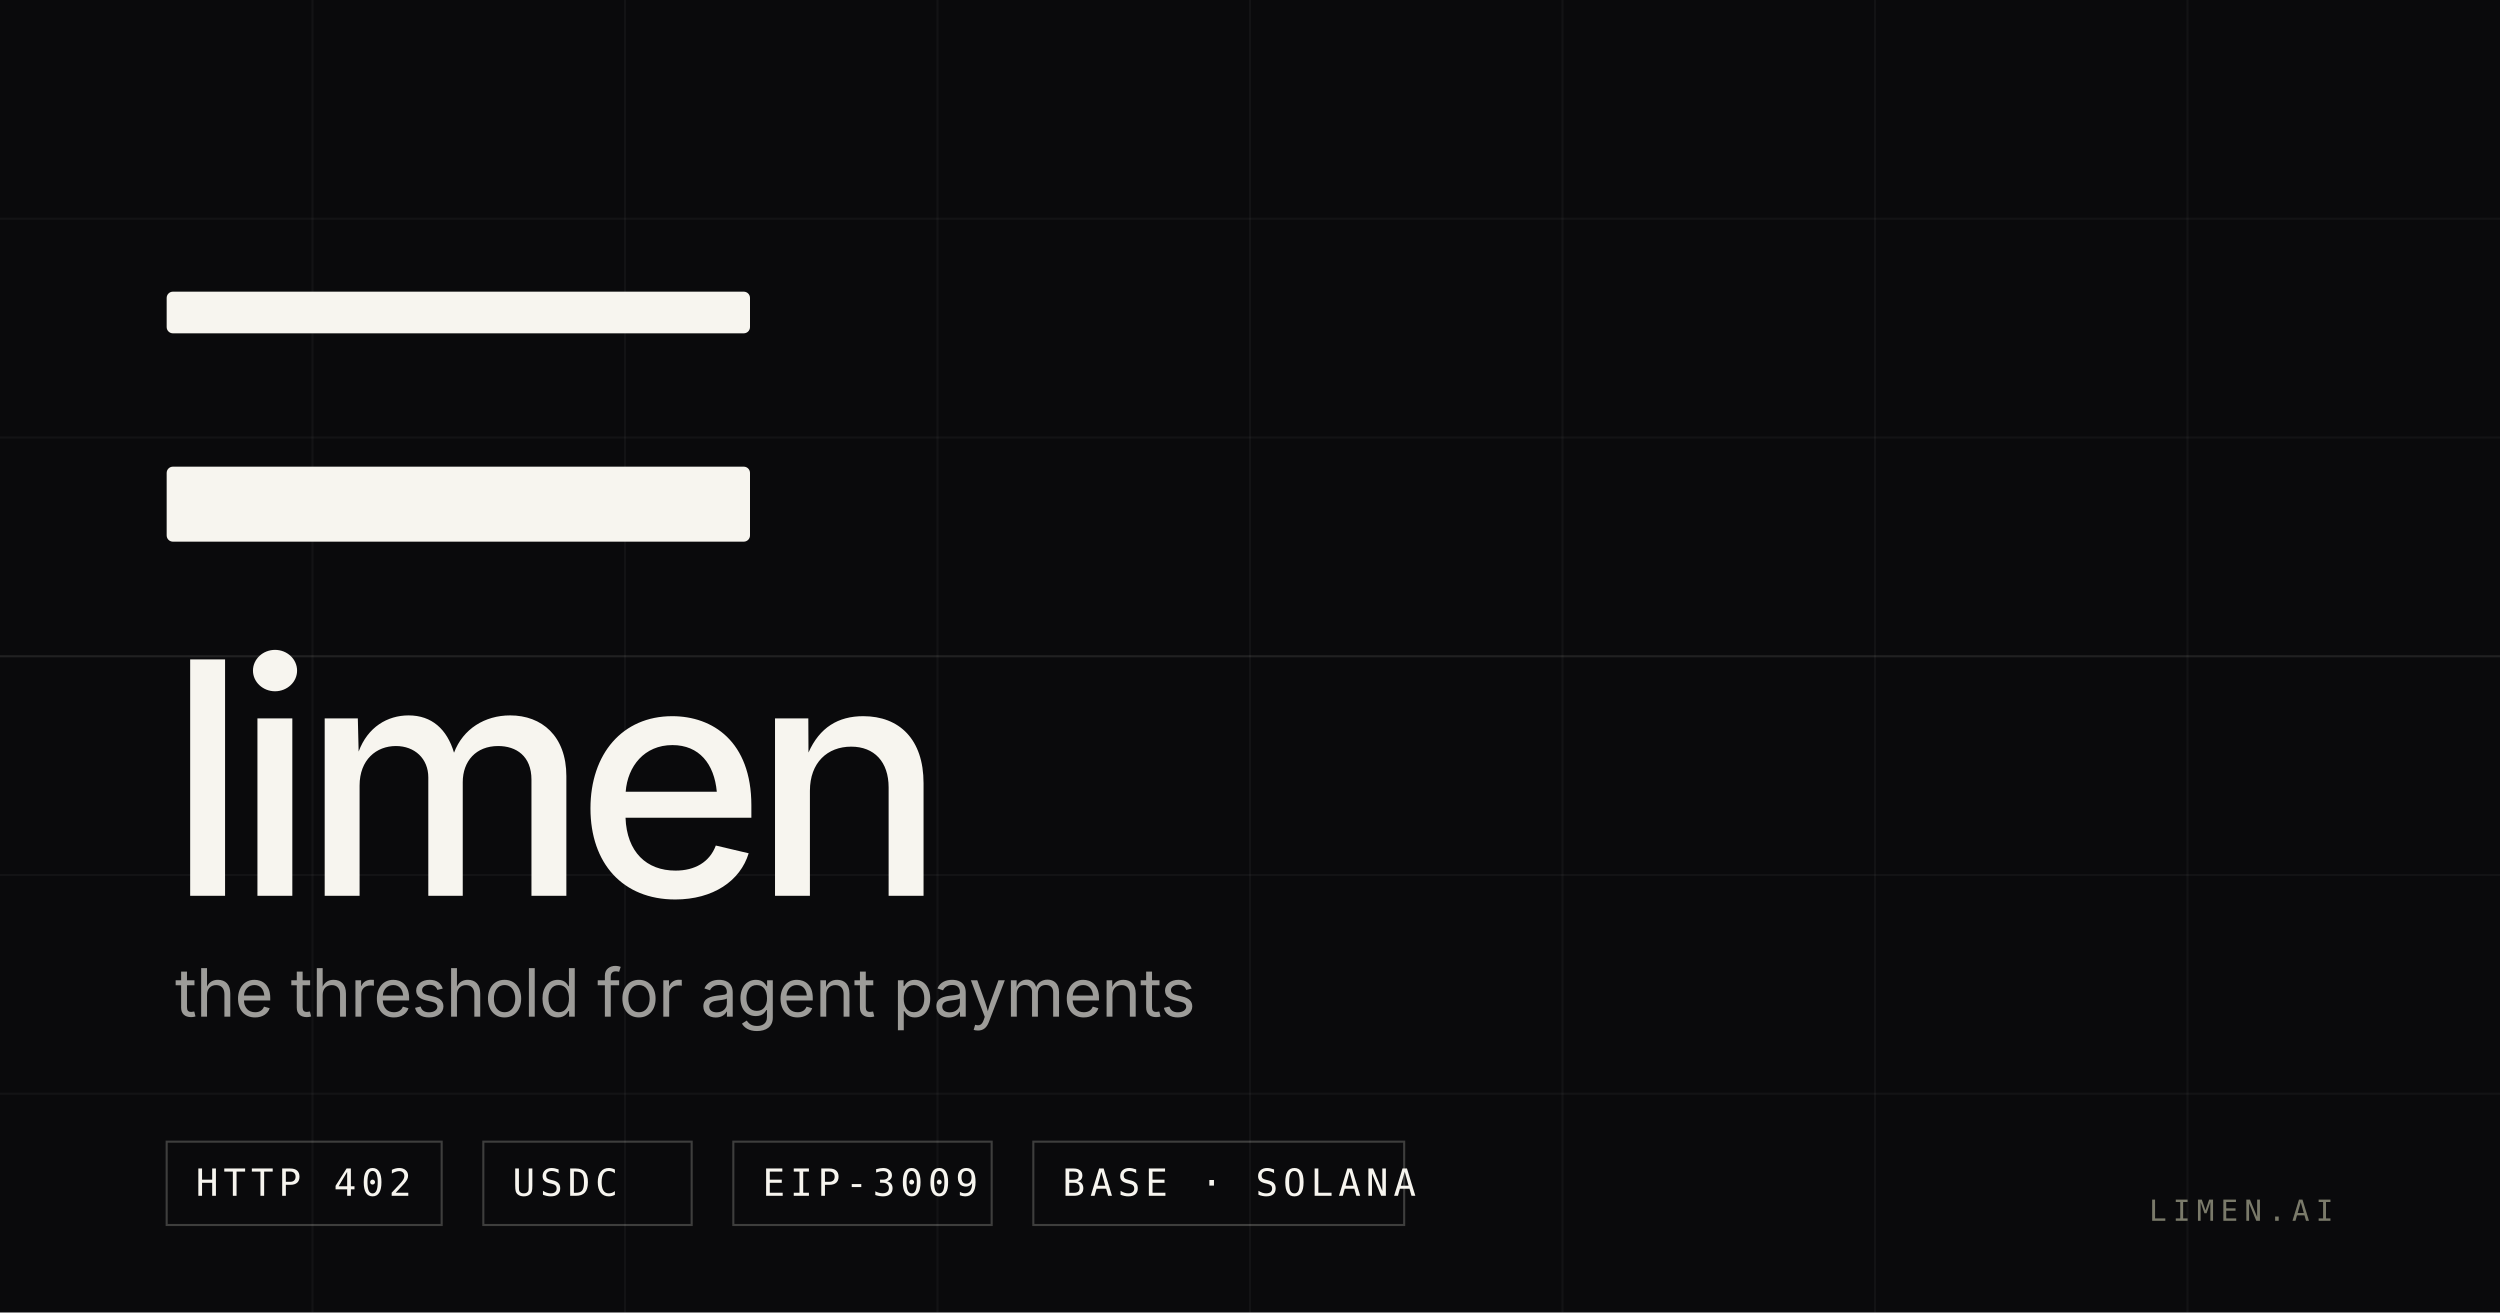
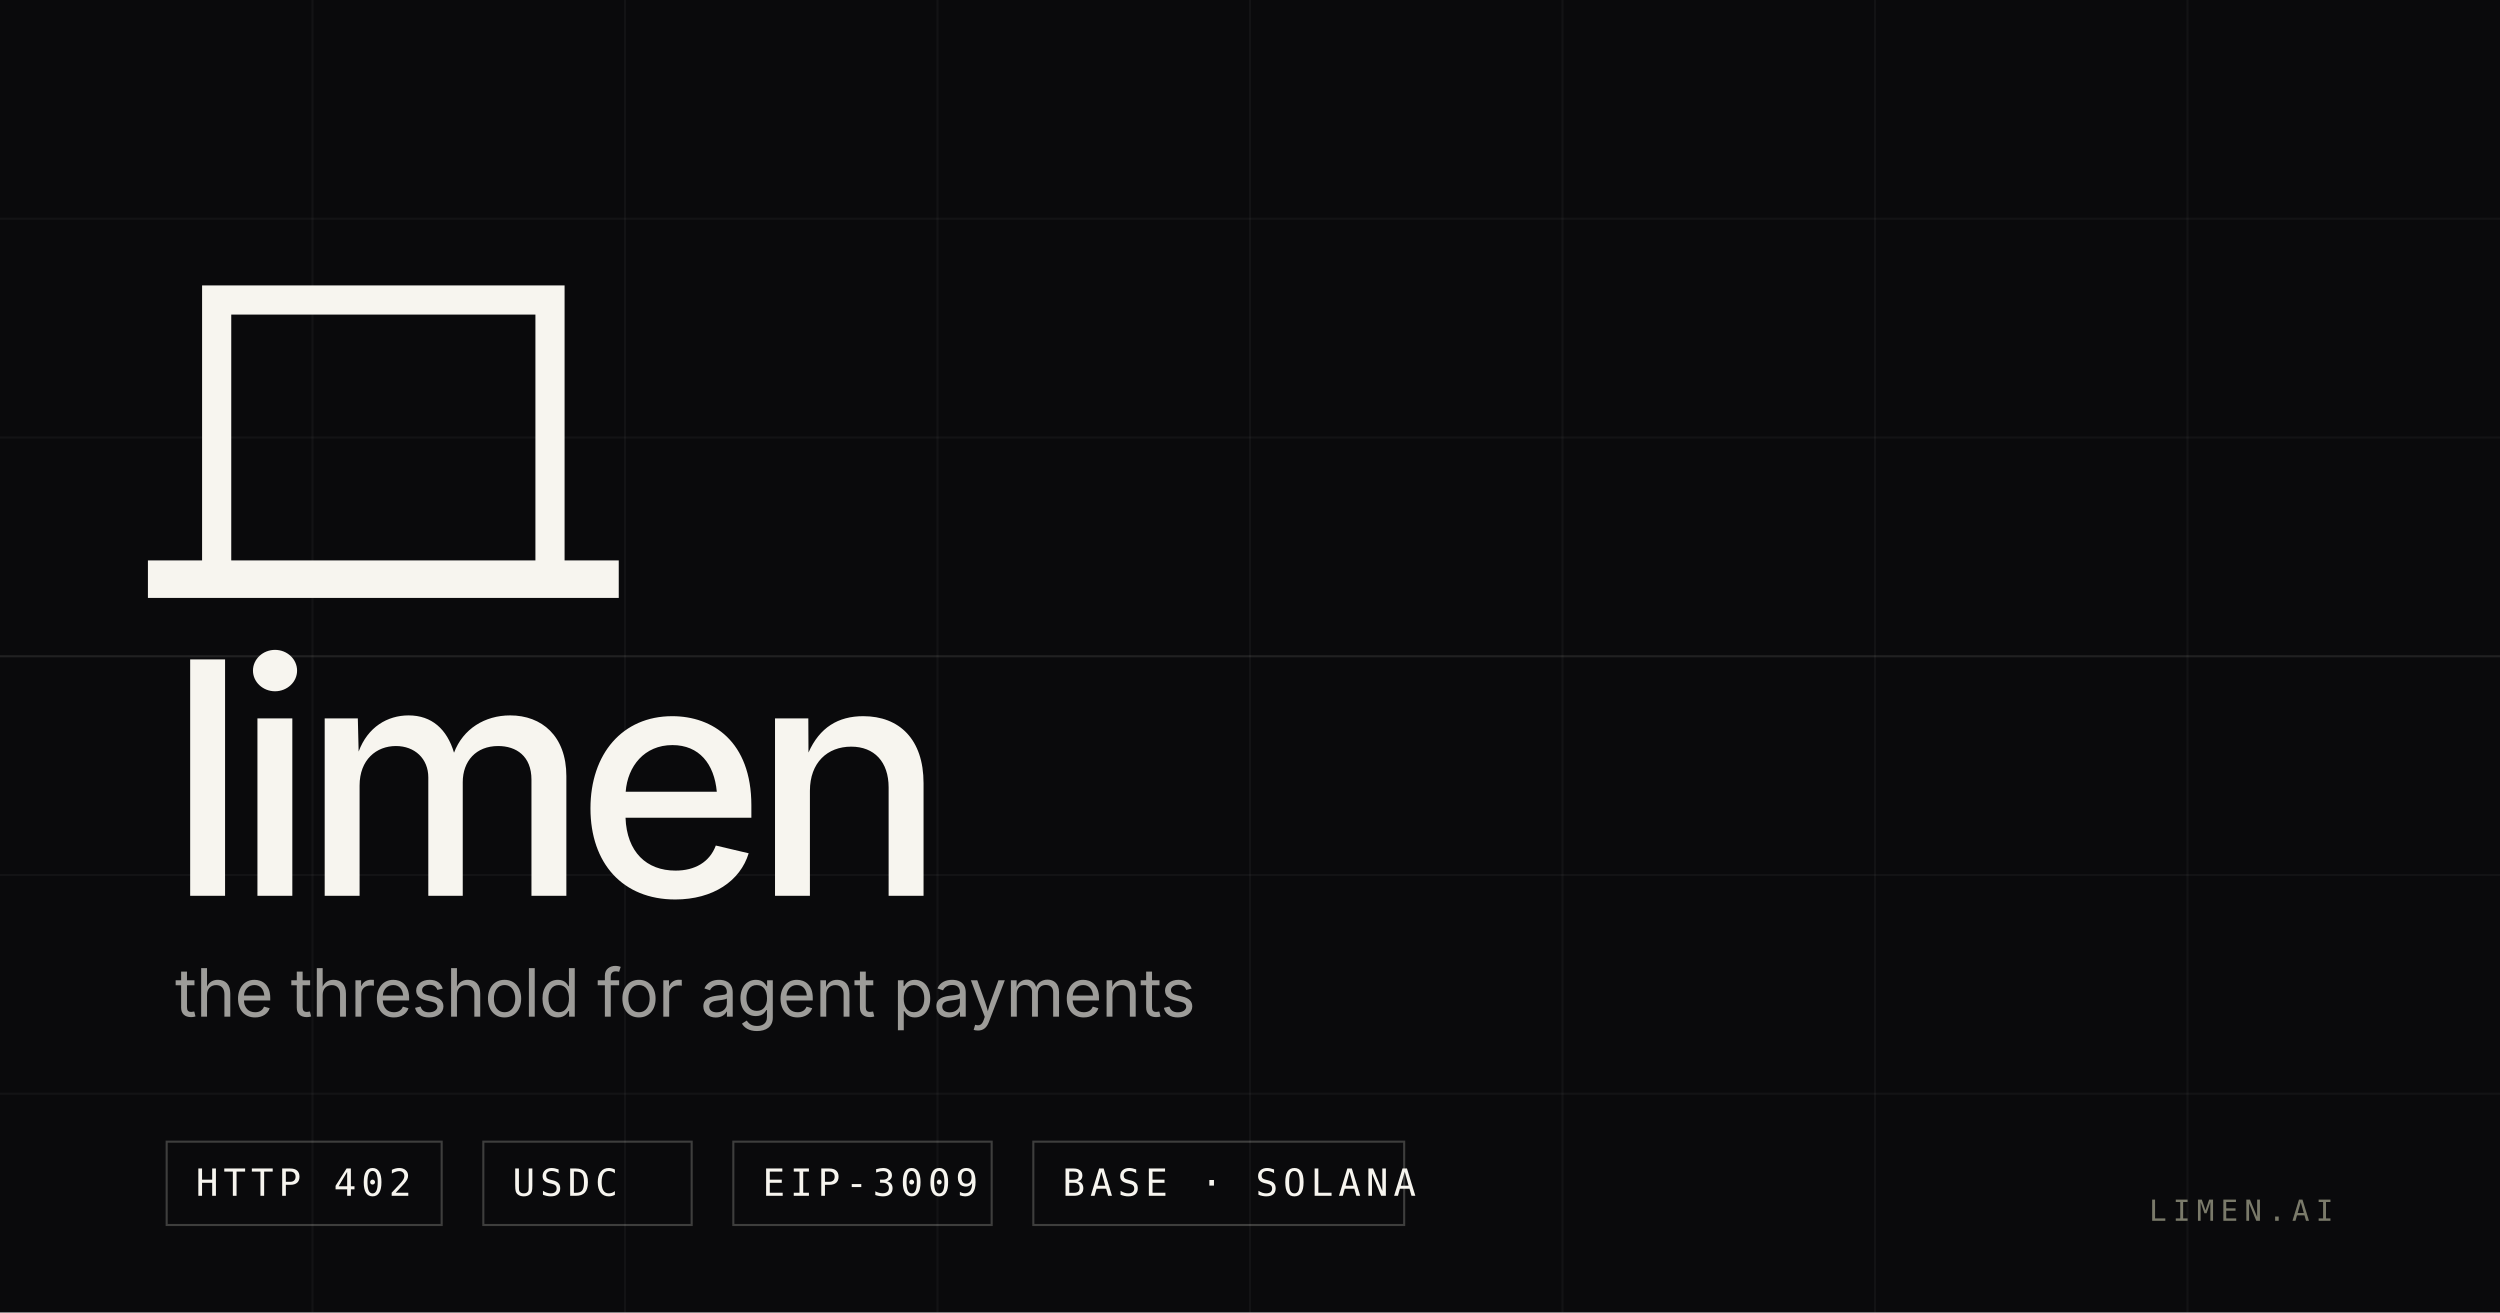
<svg xmlns="http://www.w3.org/2000/svg" viewBox="0 0 1200 630" role="img" aria-label="Limen — the threshold for agent payments">
  <rect width="1200" height="630" fill="#0A0A0C" />
  <g stroke="#F7F5EF" stroke-opacity="0.04" stroke-width="1">
    <path d="M 0 105 H 1200 M 0 210 H 1200 M 0 420 H 1200 M 0 525 H 1200" />
    <path d="M 150 0 V 630 M 300 0 V 630 M 450 0 V 630 M 600 0 V 630 M 750 0 V 630 M 900 0 V 630 M 1050 0 V 630" />
  </g>
  <line x1="0" y1="315" x2="1200" y2="315" stroke="#F7F5EF" stroke-opacity="0.10" stroke-width="1" />
-   <g fill="#F7F5EF" transform="translate(80,140)">
-     <rect x="0" y="0" width="280" height="20" rx="3" />
-     <rect x="0" y="84" width="280" height="36" rx="3" />
+   <g fill="none" stroke="#F7F5EF" stroke-linecap="square" stroke-linejoin="miter" transform="translate(80,120)">
+     <path d="M 24 144 L 24 24 L 184 24 L 184 144" stroke-width="14" />
+     <line x1="0" y1="158" x2="208" y2="158" stroke-width="18" />
  </g>
  <text x="80" y="430" font-family="'Space Grotesk', 'Inter', system-ui, sans-serif" font-weight="500" font-size="156" letter-spacing="-0.045em" fill="#F7F5EF">limen</text>
  <text x="84" y="488" font-family="'Space Grotesk', 'Inter', system-ui, sans-serif" font-weight="400" font-size="32" letter-spacing="-0.012em" fill="#F7F5EF" fill-opacity="0.62">the threshold for agent payments</text>
  <g font-family="ui-monospace, 'JetBrains Mono', 'SF Mono', Menlo, monospace" font-size="18" fill="#F7F5EF">
    <g transform="translate(80,548)">
      <rect width="132" height="40" fill="none" stroke="#F7F5EF" stroke-opacity="0.22" />
      <text x="14" y="26" letter-spacing="2.4">HTTP 402</text>
    </g>
    <g transform="translate(232,548)">
      <rect width="100" height="40" fill="none" stroke="#F7F5EF" stroke-opacity="0.22" />
      <text x="14" y="26" letter-spacing="2.4">USDC</text>
    </g>
    <g transform="translate(352,548)">
      <rect width="124" height="40" fill="none" stroke="#F7F5EF" stroke-opacity="0.22" />
      <text x="14" y="26" letter-spacing="2.4">EIP-3009</text>
    </g>
    <g transform="translate(496,548)">
      <rect width="178" height="40" fill="none" stroke="#F7F5EF" stroke-opacity="0.22" />
      <text x="14" y="26" letter-spacing="2.4">BASE · SOLANA</text>
    </g>
  </g>
  <text x="1120" y="586" text-anchor="end" font-family="ui-monospace, 'JetBrains Mono', monospace" font-size="14" letter-spacing="3" fill="#7A7A6A">LIMEN.AI</text>
</svg>
